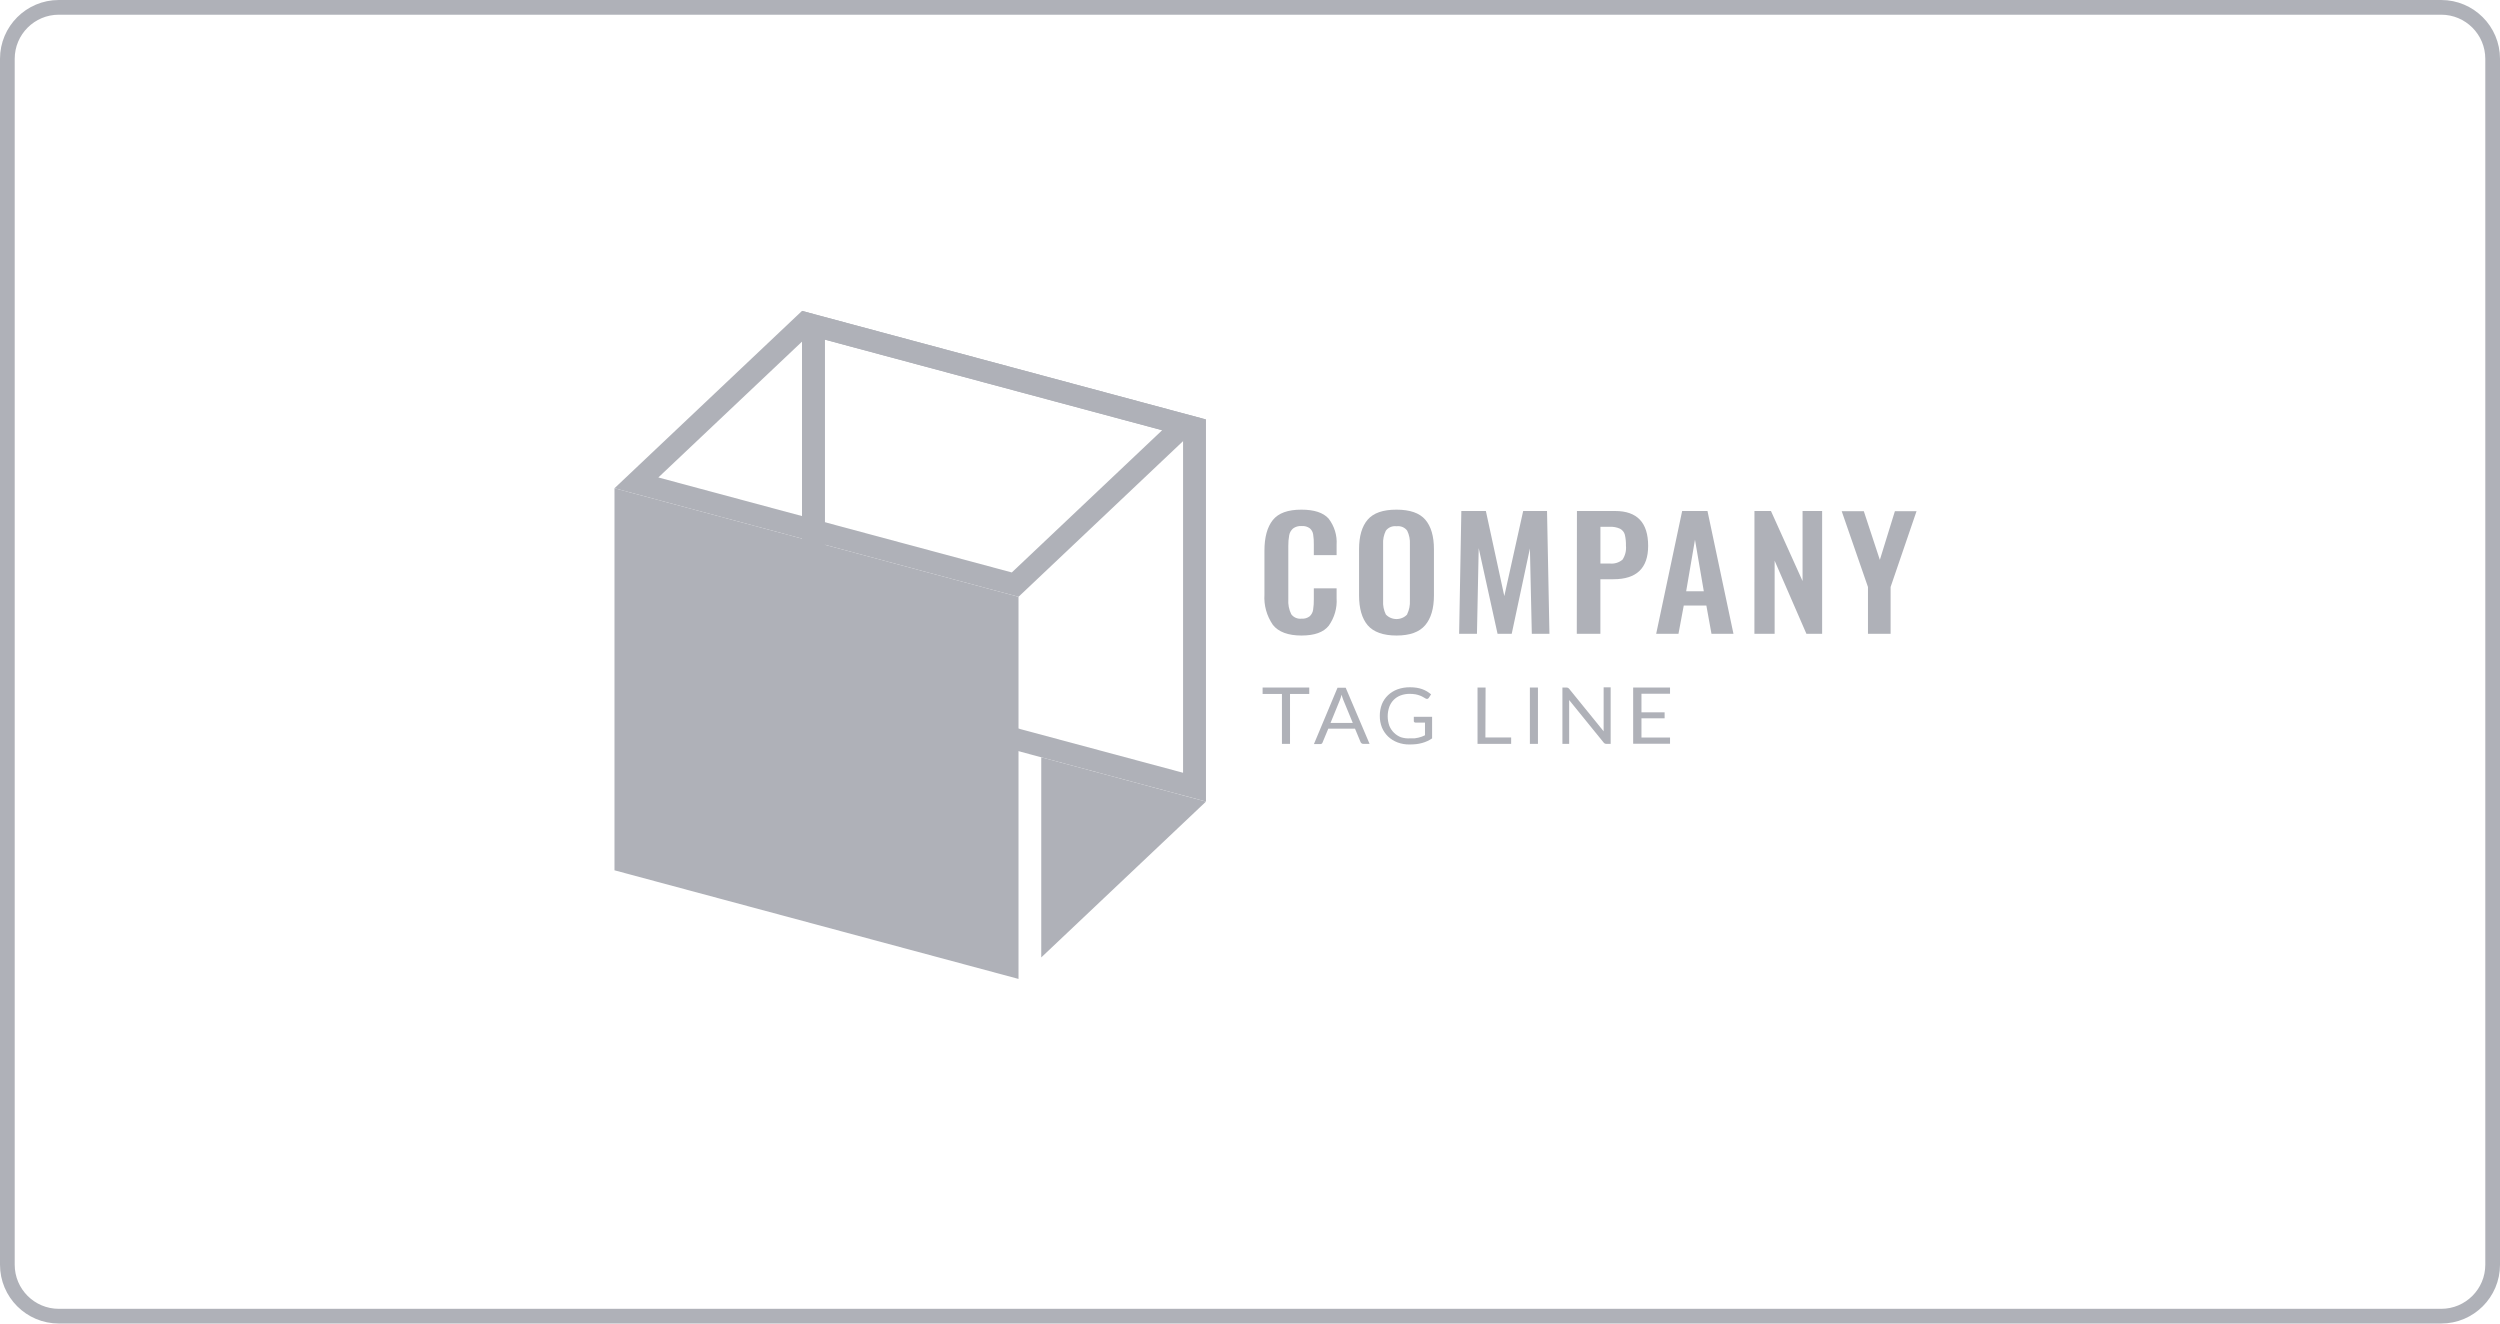
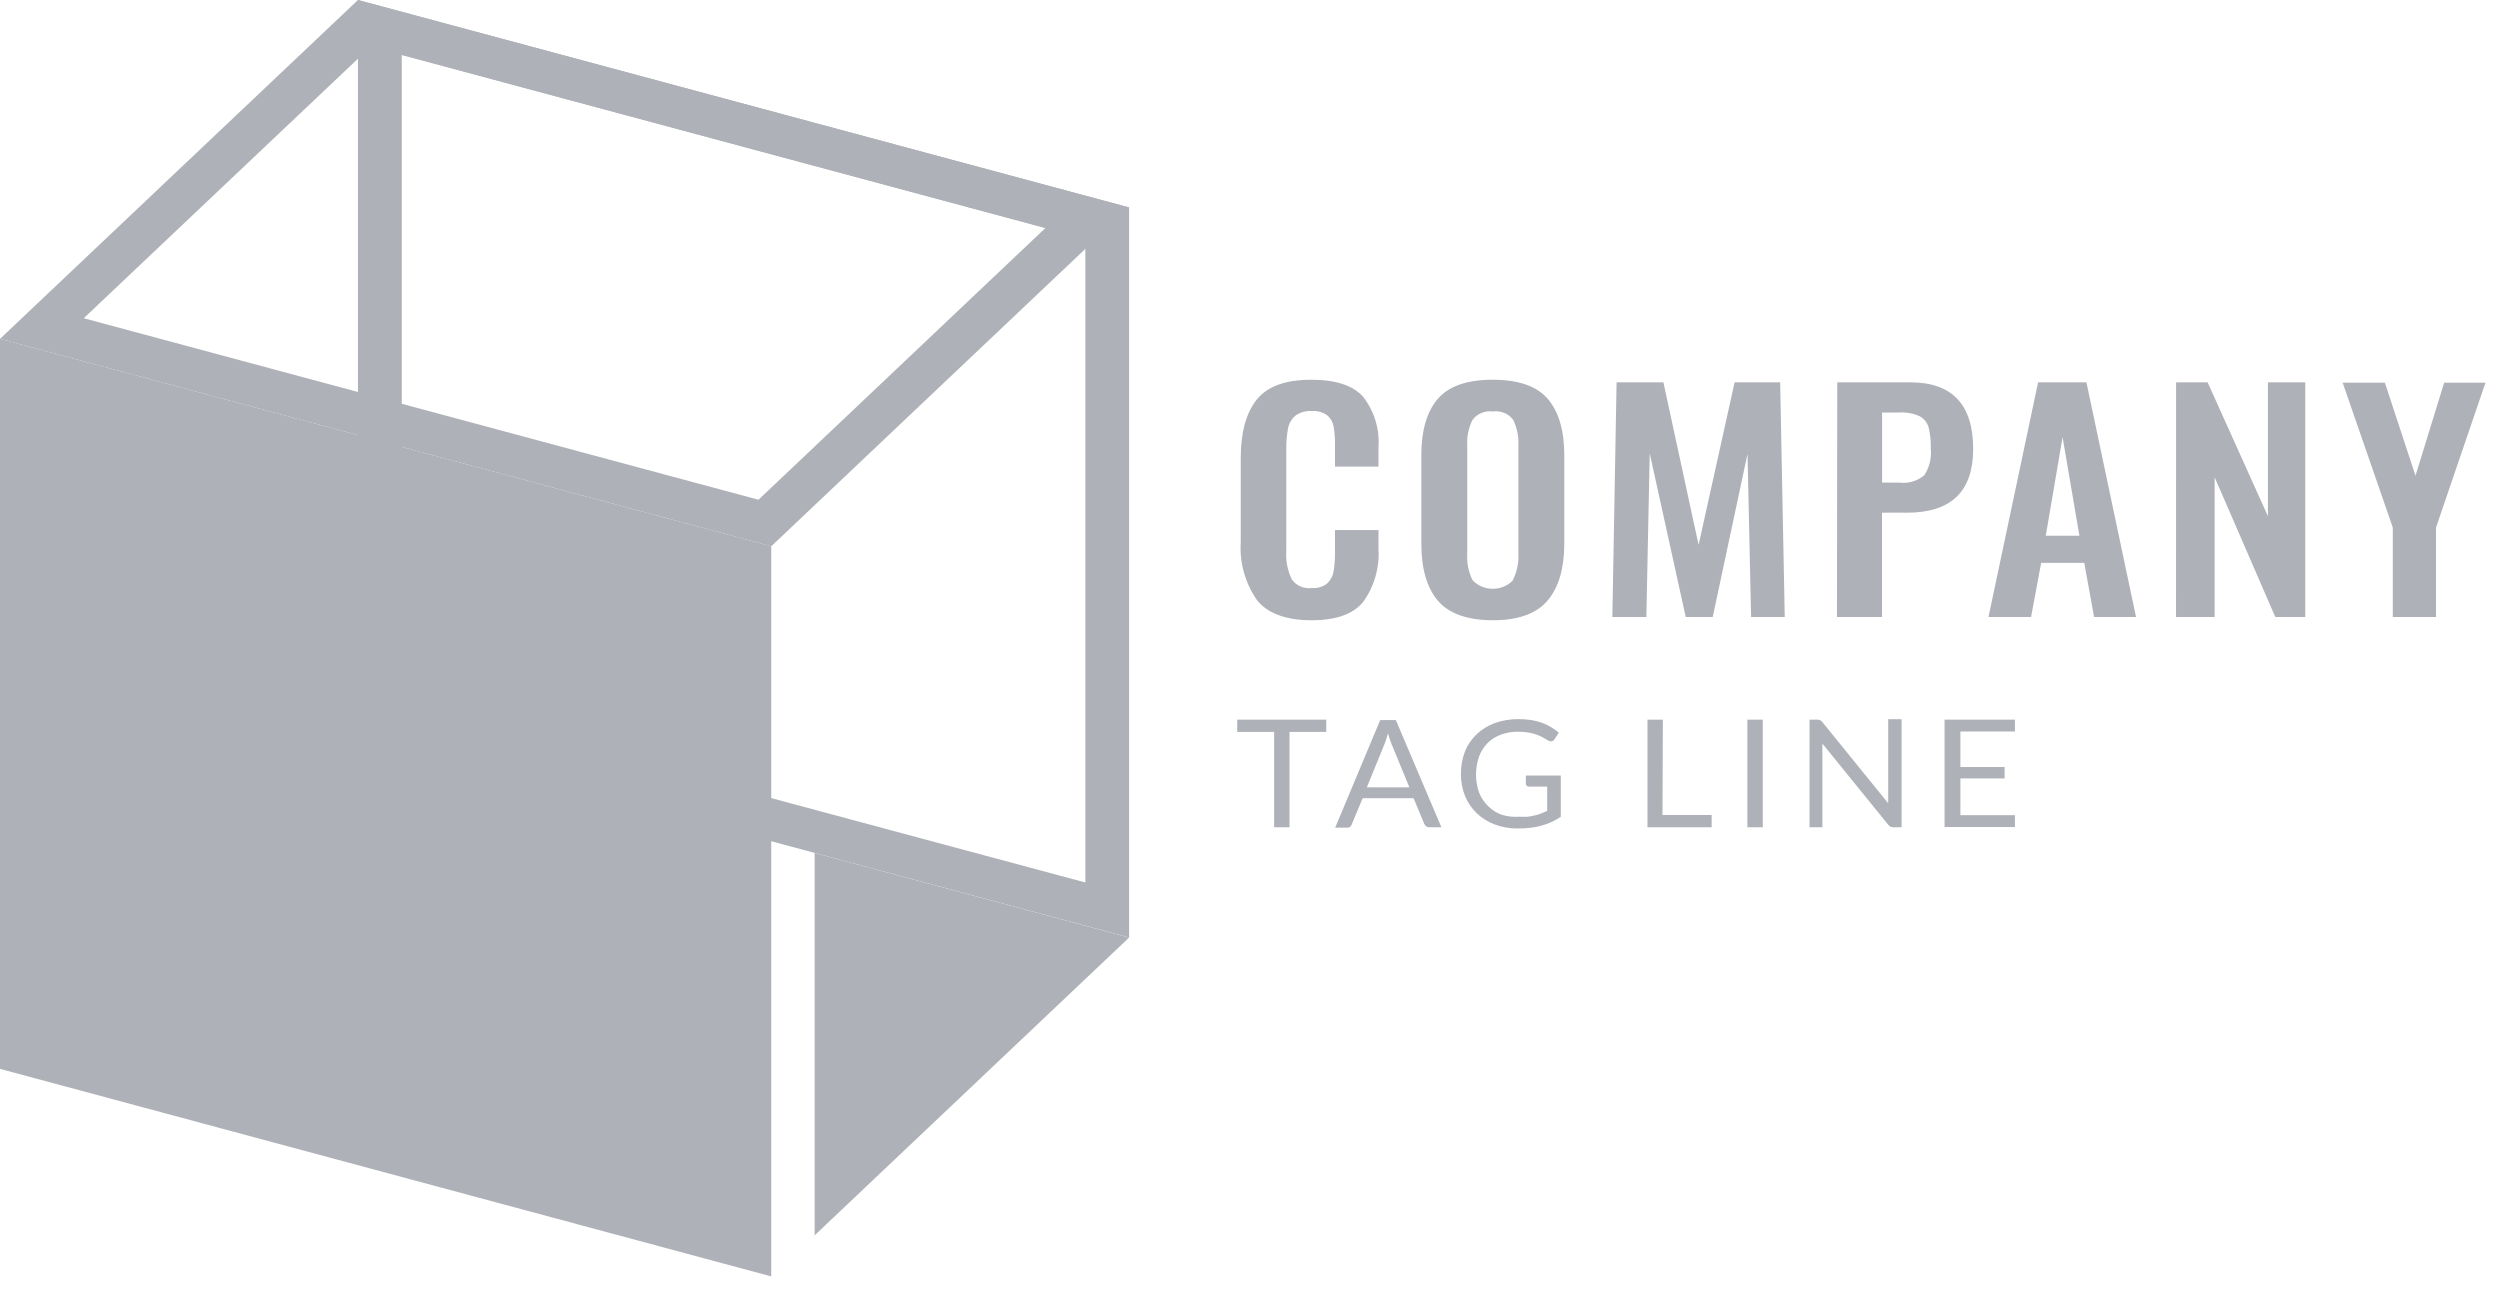
- <svg xmlns="http://www.w3.org/2000/svg" width="170" height="90" viewBox="0 0 170 90" fill="none">
-   <rect x="0.5" y="0.5" width="169" height="89" rx="3.5" stroke="#AFB1B8" />
-   <path d="M86.553 42.488C86.135 41.878 85.935 41.157 85.982 40.431V37.45C85.982 36.536 86.172 35.841 86.55 35.366C86.928 34.891 87.578 34.654 88.5 34.657C89.366 34.657 89.98 34.859 90.344 35.263C90.74 35.779 90.933 36.41 90.889 37.047V37.747H89.34V37.038C89.346 36.805 89.331 36.573 89.295 36.343C89.273 36.186 89.195 36.04 89.074 35.93C88.915 35.812 88.715 35.755 88.513 35.77C88.3 35.755 88.09 35.815 87.923 35.94C87.788 36.061 87.698 36.221 87.666 36.395C87.622 36.638 87.601 36.885 87.605 37.132V40.75C87.581 41.099 87.649 41.448 87.804 41.766C87.881 41.873 87.988 41.959 88.113 42.012C88.238 42.066 88.376 42.086 88.513 42.069C88.711 42.085 88.908 42.026 89.061 41.906C89.187 41.787 89.269 41.632 89.292 41.466C89.328 41.226 89.344 40.983 89.34 40.741V40.007H90.889V40.677C90.933 41.341 90.744 41.999 90.353 42.552C89.998 42.994 89.391 43.216 88.5 43.216C87.608 43.216 86.935 42.979 86.553 42.488Z" fill="#AFB1B8" />
-   <path d="M93.003 42.518C92.612 42.054 92.416 41.378 92.416 40.483V37.347C92.416 36.461 92.612 35.791 93.003 35.336C93.394 34.881 94.048 34.654 94.966 34.657C95.876 34.657 96.527 34.883 96.918 35.336C97.31 35.791 97.508 36.461 97.508 37.347V40.483C97.508 41.369 97.31 42.048 96.912 42.515C96.514 42.982 95.867 43.216 94.966 43.216C94.064 43.216 93.397 42.979 93.003 42.518ZM95.687 41.766C95.827 41.475 95.891 41.157 95.873 40.838V36.998C95.891 36.685 95.828 36.373 95.69 36.088C95.612 35.978 95.502 35.892 95.374 35.838C95.246 35.785 95.104 35.766 94.966 35.785C94.826 35.767 94.684 35.785 94.556 35.839C94.427 35.892 94.317 35.979 94.237 36.088C94.097 36.372 94.033 36.685 94.052 36.998V40.856C94.032 41.175 94.096 41.494 94.237 41.784C94.328 41.882 94.439 41.961 94.564 42.014C94.689 42.068 94.825 42.096 94.962 42.096C95.1 42.096 95.235 42.068 95.36 42.014C95.485 41.961 95.597 41.882 95.687 41.784V41.766Z" fill="#AFB1B8" />
-   <path d="M99.371 34.748H101.039L102.293 40.534L103.576 34.748H105.198L105.362 43.1H104.163L104.034 37.295L102.796 43.1H101.834L100.552 37.274L100.433 43.1H99.221L99.371 34.748Z" fill="#AFB1B8" />
-   <path d="M107.232 34.748H109.829C111.326 34.748 112.074 35.539 112.074 37.12C112.074 38.634 111.286 39.39 109.711 39.388H108.826V43.1H107.222L107.232 34.748ZM109.451 38.318C109.609 38.337 109.77 38.323 109.923 38.277C110.075 38.232 110.215 38.155 110.333 38.054C110.517 37.772 110.598 37.44 110.564 37.111C110.572 36.856 110.546 36.601 110.487 36.352C110.464 36.269 110.424 36.191 110.369 36.123C110.314 36.055 110.245 35.998 110.166 35.955C109.944 35.854 109.698 35.808 109.451 35.822H108.829V38.318H109.451Z" fill="#AFB1B8" />
-   <path d="M114.387 34.748H116.109L117.876 43.1H116.381L116.032 41.174H114.496L114.136 43.1H112.62L114.387 34.748ZM115.859 40.207L115.259 36.701L114.659 40.207H115.859Z" fill="#AFB1B8" />
-   <path d="M119.303 34.748H120.425L122.574 39.512V34.748H123.905V43.1H122.837L120.675 38.127V43.1H119.3L119.303 34.748Z" fill="#AFB1B8" />
-   <path d="M127.022 39.916L125.235 34.76H126.739L127.83 38.072L128.853 34.76H130.325L128.561 39.916V43.1H127.022V39.916Z" fill="#AFB1B8" />
-   <path d="M89.029 46.752V47.189H87.721V50.583H87.172V47.189H85.857V46.752H89.029Z" fill="#AFB1B8" />
-   <path d="M93.131 50.583H92.707C92.665 50.586 92.622 50.573 92.589 50.547C92.557 50.524 92.532 50.494 92.518 50.459L92.14 49.549H90.325L89.946 50.459C89.936 50.497 89.916 50.532 89.889 50.562C89.855 50.587 89.813 50.6 89.77 50.598H89.347L90.95 46.768H91.508L93.131 50.583ZM90.475 49.161H91.989L91.348 47.602C91.3 47.484 91.261 47.363 91.229 47.241C91.207 47.314 91.188 47.383 91.168 47.444L91.111 47.605L90.475 49.161Z" fill="#AFB1B8" />
-   <path d="M95.895 50.207C95.996 50.212 96.096 50.212 96.197 50.207C96.283 50.198 96.369 50.183 96.453 50.161C96.532 50.143 96.609 50.12 96.684 50.092C96.755 50.064 96.825 50.031 96.899 49.998V49.136H96.258C96.242 49.137 96.226 49.135 96.211 49.129C96.196 49.124 96.183 49.116 96.171 49.106C96.161 49.097 96.152 49.086 96.147 49.074C96.141 49.062 96.138 49.049 96.139 49.036V48.742H97.383V50.21C97.282 50.279 97.174 50.339 97.063 50.392C96.948 50.445 96.829 50.489 96.707 50.522C96.576 50.559 96.441 50.585 96.306 50.601C96.15 50.617 95.994 50.626 95.838 50.625C95.561 50.628 95.287 50.579 95.029 50.483C94.789 50.392 94.571 50.255 94.388 50.082C94.21 49.908 94.069 49.702 93.974 49.476C93.873 49.222 93.823 48.952 93.827 48.681C93.823 48.408 93.872 48.137 93.971 47.88C94.063 47.653 94.204 47.447 94.385 47.273C94.568 47.101 94.786 46.966 95.026 46.876C95.301 46.778 95.592 46.73 95.886 46.734C96.035 46.733 96.184 46.745 96.331 46.767C96.462 46.787 96.59 46.82 96.713 46.864C96.825 46.904 96.933 46.955 97.034 47.016C97.132 47.075 97.225 47.142 97.313 47.216L97.159 47.453C97.147 47.474 97.129 47.492 97.107 47.505C97.085 47.518 97.06 47.525 97.034 47.525C96.998 47.524 96.964 47.514 96.934 47.495C96.886 47.471 96.835 47.44 96.777 47.404C96.709 47.364 96.637 47.329 96.562 47.301C96.467 47.265 96.368 47.236 96.267 47.216C96.133 47.193 95.997 47.181 95.86 47.182C95.648 47.18 95.438 47.216 95.241 47.289C95.063 47.356 94.902 47.46 94.77 47.592C94.637 47.73 94.535 47.892 94.471 48.068C94.328 48.483 94.328 48.93 94.471 49.345C94.542 49.526 94.651 49.69 94.792 49.828C94.924 49.959 95.083 50.062 95.26 50.131C95.464 50.197 95.68 50.223 95.895 50.207Z" fill="#AFB1B8" />
-   <path d="M101.007 50.146H102.758V50.583H100.472V46.752H101.02L101.007 50.146Z" fill="#AFB1B8" />
-   <path d="M104.58 50.583H104.032V46.752H104.58V50.583Z" fill="#AFB1B8" />
-   <path d="M106.619 46.77C106.652 46.788 106.68 46.812 106.703 46.84L109.047 49.728C109.044 49.682 109.044 49.637 109.047 49.591C109.047 49.549 109.047 49.506 109.047 49.467V46.737H109.525V50.583H109.249C109.208 50.586 109.167 50.579 109.13 50.562C109.097 50.543 109.068 50.518 109.044 50.489L106.703 47.604C106.703 47.65 106.703 47.692 106.703 47.735C106.703 47.777 106.703 47.817 106.703 47.853V50.583H106.244V46.752H106.53C106.561 46.752 106.591 46.758 106.619 46.77Z" fill="#AFB1B8" />
-   <path d="M113.562 46.752V47.174H111.619V48.438H113.194V48.845H111.619V50.152H113.562V50.574H111.055V46.752H113.562Z" fill="#AFB1B8" />
-   <path d="M56.097 23.095L80.448 29.634V52.548L56.097 46.012V23.095ZM54.536 21.142V47.125L82.006 54.505V28.524L54.536 21.142Z" fill="#AFB1B8" />
-   <path d="M69.259 66.567L41.785 59.181V33.2L69.259 40.583V66.567Z" fill="#AFB1B8" />
-   <path d="M54.991 22.801L79.024 29.258L68.803 38.927L44.768 32.467L54.991 22.801ZM54.536 21.142L41.785 33.201L69.259 40.583L82.006 28.524L54.536 21.142Z" fill="#AFB1B8" />
-   <path d="M70.805 65.105L82.007 54.508L70.805 51.496V65.105Z" fill="#AFB1B8" />
+ <svg xmlns="http://www.w3.org/2000/svg" width="89" height="46" viewBox="0 0 89 46" fill="none">
+   <path d="M44.74 21.353C44.323 20.743 44.123 20.022 44.17 19.296V16.314C44.17 15.399 44.359 14.704 44.737 14.229C45.115 13.754 45.765 13.517 46.686 13.519C47.551 13.519 48.166 13.721 48.529 14.126C48.925 14.642 49.118 15.273 49.074 15.91V16.611H47.526V15.901C47.531 15.668 47.516 15.436 47.481 15.206C47.459 15.049 47.381 14.903 47.26 14.793C47.101 14.675 46.9 14.617 46.699 14.633C46.487 14.618 46.276 14.678 46.109 14.803C45.974 14.924 45.884 15.084 45.853 15.258C45.808 15.501 45.788 15.748 45.792 15.995V19.615C45.767 19.964 45.836 20.313 45.99 20.631C46.068 20.739 46.174 20.824 46.299 20.878C46.424 20.931 46.563 20.951 46.699 20.935C46.897 20.95 47.094 20.891 47.247 20.771C47.373 20.652 47.454 20.498 47.478 20.331C47.514 20.091 47.53 19.848 47.526 19.606V18.871H49.074V19.542C49.117 20.206 48.929 20.864 48.538 21.417C48.183 21.86 47.577 22.081 46.686 22.081C45.795 22.081 45.122 21.845 44.74 21.353Z" fill="#AFB1B8" />
+   <path d="M51.186 21.384C50.795 20.919 50.599 20.243 50.599 19.348V16.21C50.599 15.324 50.795 14.654 51.186 14.199C51.577 13.744 52.23 13.517 53.147 13.519C54.057 13.519 54.708 13.746 55.099 14.199C55.49 14.654 55.689 15.324 55.689 16.21V19.348C55.689 20.234 55.49 20.913 55.093 21.381C54.695 21.848 54.048 22.081 53.147 22.081C52.247 22.081 51.58 21.845 51.186 21.384ZM53.868 20.631C54.008 20.34 54.072 20.022 54.054 19.703V15.861C54.072 15.549 54.009 15.236 53.871 14.951C53.793 14.841 53.683 14.755 53.555 14.701C53.427 14.647 53.286 14.629 53.147 14.648C53.008 14.629 52.866 14.648 52.738 14.702C52.609 14.755 52.499 14.842 52.42 14.951C52.279 15.235 52.215 15.548 52.234 15.861V19.721C52.214 20.04 52.278 20.359 52.42 20.649C52.51 20.747 52.621 20.826 52.746 20.88C52.871 20.933 53.007 20.961 53.144 20.961C53.281 20.961 53.417 20.933 53.542 20.88C53.667 20.826 53.778 20.747 53.868 20.649V20.631Z" fill="#AFB1B8" />
+   <path d="M57.55 13.611H59.217L60.47 19.399L61.752 13.611H63.374L63.537 21.966H62.339L62.211 16.159L60.973 21.966H60.012L58.73 16.138L58.611 21.966H57.4L57.55 13.611Z" fill="#AFB1B8" />
+   <path d="M65.406 13.611H68.002C69.497 13.611 70.245 14.401 70.245 15.983C70.245 17.498 69.458 18.254 67.883 18.252H66.999V21.966H65.396L65.406 13.611ZM67.624 17.181C67.782 17.201 67.943 17.187 68.095 17.141C68.247 17.096 68.387 17.019 68.505 16.918C68.689 16.635 68.77 16.304 68.736 15.974C68.744 15.719 68.718 15.464 68.659 15.216C68.636 15.132 68.596 15.055 68.541 14.986C68.486 14.918 68.417 14.861 68.338 14.818C68.116 14.717 67.87 14.671 67.624 14.685H67.002V17.181H67.624Z" fill="#AFB1B8" />
+   <path d="M72.556 13.611H74.277L76.043 21.966H74.549L74.2 20.039H72.665L72.306 21.966H70.79L72.556 13.611ZM74.027 19.072L73.428 15.564L72.829 19.072H74.027Z" fill="#AFB1B8" />
+   <path d="M77.469 13.611H78.591L80.738 18.377V13.611H82.068V21.966H81.001L78.841 16.99V21.966H77.466L77.469 13.611Z" fill="#AFB1B8" />
+   <path d="M85.183 18.78L83.398 13.622H84.901L85.991 16.935L87.013 13.622H88.484L86.722 18.78V21.966H85.183V18.78Z" fill="#AFB1B8" />
+   <path d="M47.215 25.619V26.056H45.907V29.451H45.359V26.056H44.045V25.619H47.215Z" fill="#AFB1B8" />
+   <path d="M51.314 29.451H50.891C50.848 29.454 50.805 29.441 50.772 29.415C50.74 29.392 50.716 29.362 50.702 29.327L50.324 28.417H48.51L48.131 29.327C48.121 29.365 48.101 29.4 48.074 29.43C48.04 29.455 47.998 29.468 47.955 29.466H47.532L49.135 25.634H49.692L51.314 29.451ZM48.66 28.028H50.173L49.532 26.469C49.485 26.351 49.445 26.23 49.413 26.108C49.391 26.181 49.372 26.25 49.352 26.311L49.295 26.472L48.66 28.028Z" fill="#AFB1B8" />
+   <path d="M54.077 29.075C54.177 29.08 54.277 29.08 54.378 29.075C54.464 29.066 54.55 29.051 54.634 29.029C54.713 29.011 54.79 28.988 54.865 28.959C54.935 28.932 55.006 28.899 55.08 28.866V28.004H54.439C54.423 28.005 54.407 28.002 54.392 27.997C54.377 27.992 54.364 27.984 54.352 27.973C54.342 27.965 54.333 27.954 54.328 27.942C54.322 27.93 54.32 27.917 54.32 27.904V27.609H55.564V29.078C55.462 29.147 55.355 29.207 55.243 29.26C55.129 29.313 55.01 29.357 54.887 29.39C54.756 29.427 54.622 29.453 54.487 29.469C54.331 29.486 54.175 29.494 54.019 29.494C53.742 29.496 53.468 29.447 53.211 29.351C52.971 29.26 52.753 29.123 52.57 28.95C52.392 28.776 52.251 28.57 52.157 28.344C52.056 28.09 52.006 27.82 52.009 27.549C52.006 27.276 52.055 27.004 52.154 26.747C52.246 26.52 52.386 26.314 52.567 26.141C52.75 25.968 52.968 25.833 53.208 25.743C53.482 25.645 53.774 25.597 54.067 25.601C54.216 25.6 54.365 25.611 54.512 25.634C54.643 25.654 54.77 25.686 54.894 25.731C55.006 25.771 55.113 25.822 55.214 25.883C55.312 25.943 55.406 26.009 55.493 26.083L55.339 26.32C55.327 26.341 55.309 26.359 55.287 26.372C55.265 26.385 55.24 26.392 55.214 26.392C55.179 26.391 55.144 26.381 55.115 26.362C55.067 26.338 55.016 26.308 54.958 26.271C54.89 26.231 54.818 26.196 54.743 26.168C54.648 26.132 54.549 26.103 54.448 26.083C54.314 26.06 54.178 26.048 54.041 26.05C53.83 26.047 53.62 26.083 53.423 26.156C53.244 26.224 53.084 26.327 52.952 26.459C52.819 26.597 52.717 26.759 52.654 26.936C52.51 27.351 52.51 27.798 52.654 28.213C52.724 28.393 52.833 28.558 52.974 28.695C53.105 28.827 53.265 28.93 53.442 28.999C53.646 29.065 53.862 29.091 54.077 29.075Z" fill="#AFB1B8" />
+   <path d="M59.185 29.014H60.935V29.451H58.65V25.619H59.198L59.185 29.014Z" fill="#AFB1B8" />
+   <path d="M62.755 29.451H62.207V25.619H62.755V29.451Z" fill="#AFB1B8" />
+   <path d="M64.794 25.637C64.826 25.655 64.855 25.678 64.877 25.707L67.22 28.596C67.217 28.55 67.217 28.505 67.22 28.459C67.22 28.416 67.22 28.374 67.22 28.335V25.604H67.697V29.451H67.422C67.381 29.454 67.34 29.447 67.303 29.43C67.27 29.411 67.241 29.386 67.217 29.357L64.877 26.472C64.877 26.517 64.877 26.559 64.877 26.602C64.877 26.645 64.877 26.684 64.877 26.72V29.451H64.419V25.619H64.704C64.735 25.619 64.766 25.625 64.794 25.637Z" fill="#AFB1B8" />
+   <path d="M71.732 25.619V26.041H69.79V27.306H71.364V27.712H69.79V29.02H71.732V29.442H69.226V25.619H71.732Z" fill="#AFB1B8" />
+   <path d="M14.303 1.954L38.639 8.495V31.417L14.303 24.879V1.954ZM12.743 0V25.992L40.196 33.374V7.385L12.743 0Z" fill="#AFB1B8" />
+   <path d="M27.456 45.44L0 38.052V12.062L27.456 19.447V45.44Z" fill="#AFB1B8" />
+   <path d="M13.198 1.66L37.215 8.119L27.001 17.791L2.981 11.329L13.198 1.66ZM12.743 0L0 12.063L27.456 19.448L40.196 7.385L12.743 0Z" fill="#AFB1B8" />
+   <path d="M29.001 43.978L40.196 33.377L29.001 30.365V43.978Z" fill="#AFB1B8" />
</svg>
